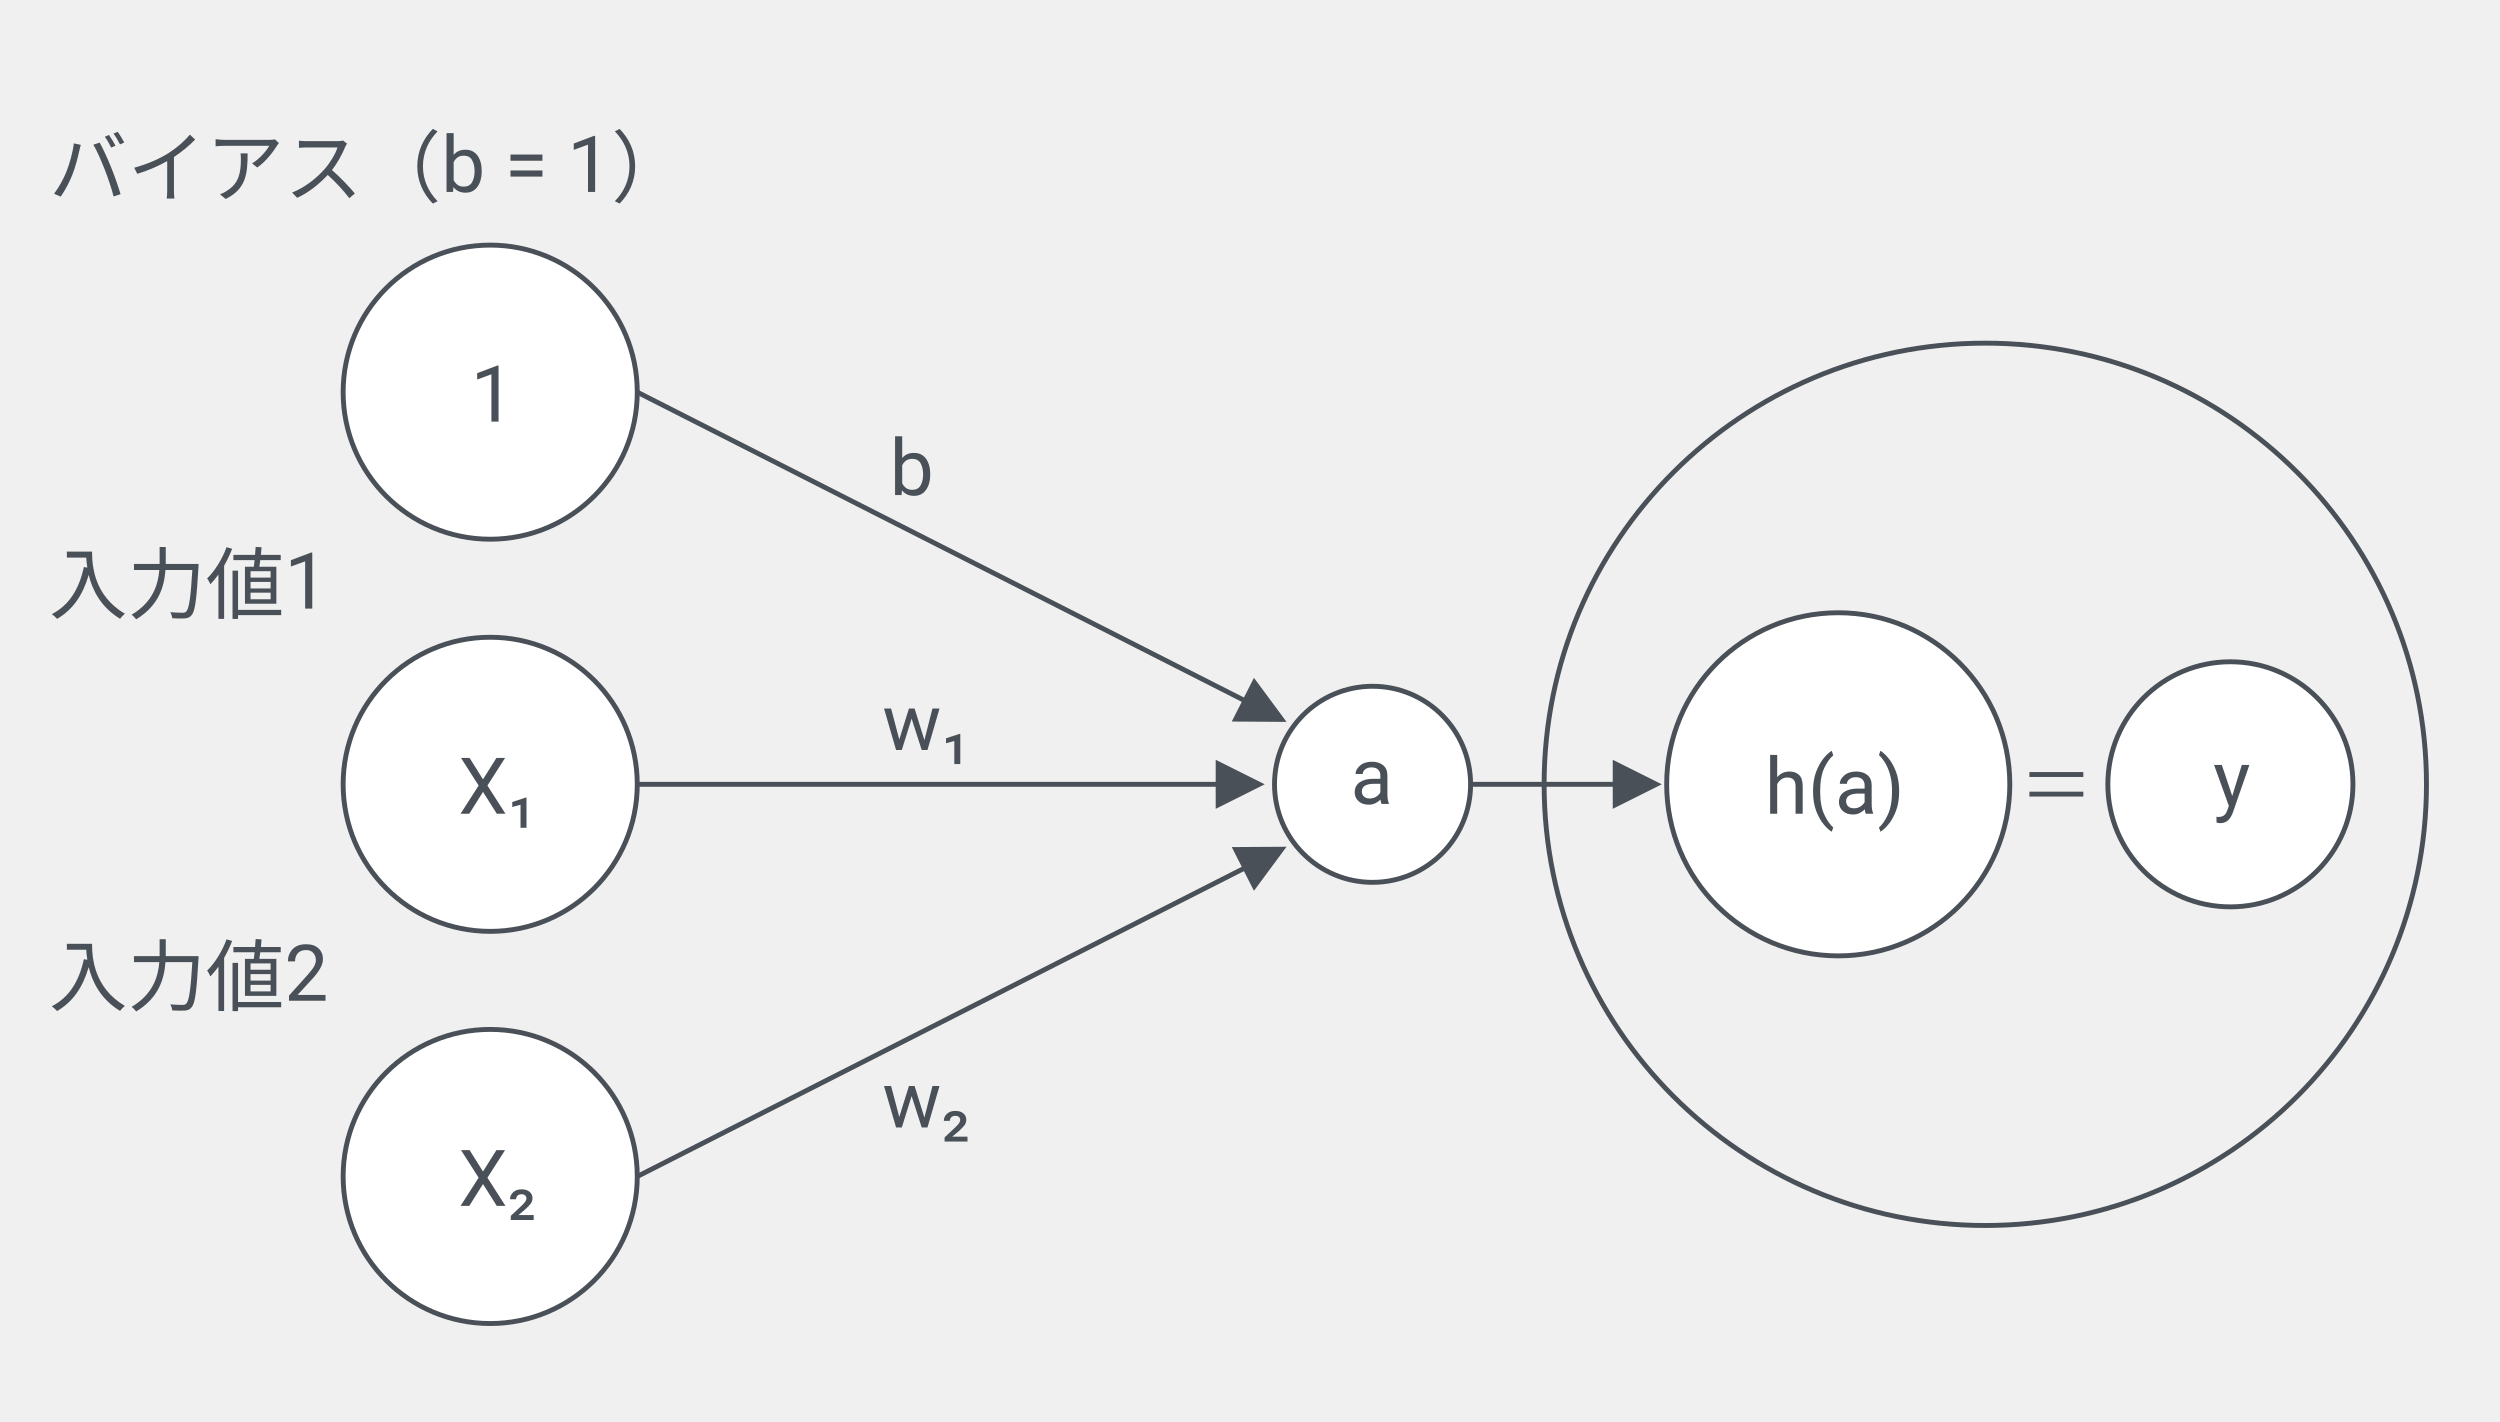
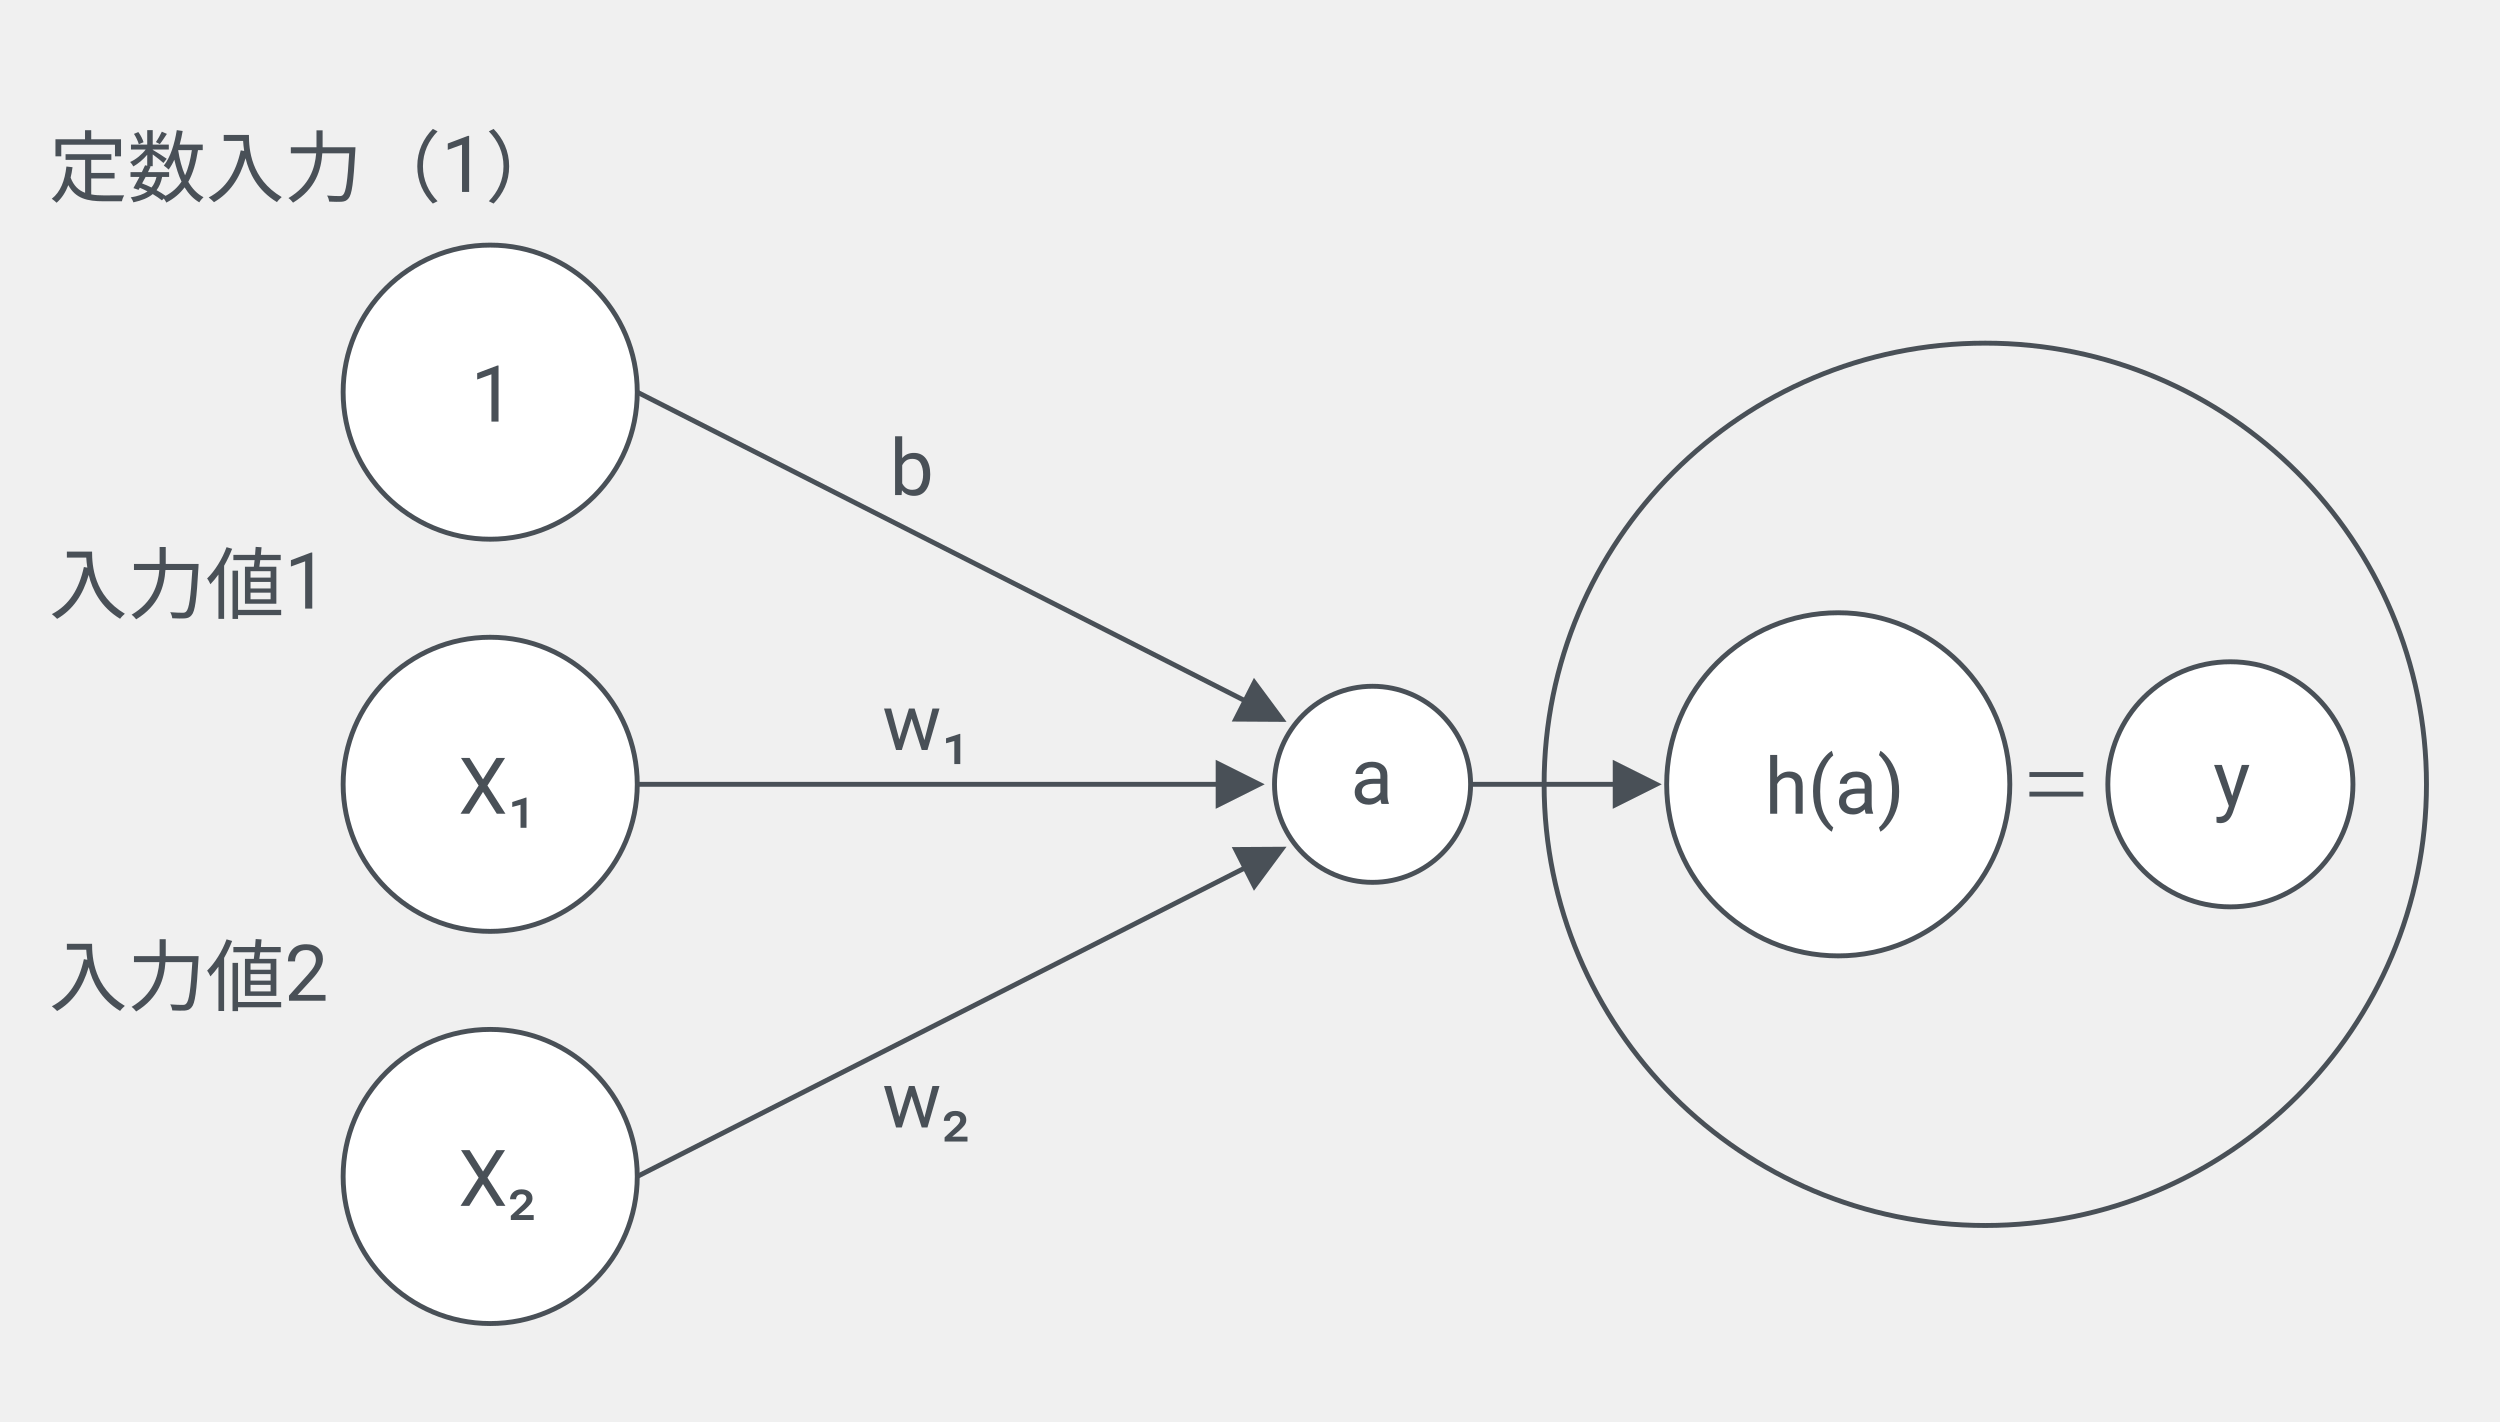
<svg xmlns="http://www.w3.org/2000/svg" viewBox="0 -30 510 290" preserveAspectRatio="xMidYMid meet" style="width: 100%; height: auto;">
  <style>
    text, foreignObject div {
      font-family: system-ui, -apple-system, "Segoe UI", Roboto, "Helvetica Neue",
                   "Noto Sans", "Liberation Sans", Arial, sans-serif,
                   "Apple Color Emoji", "Segoe UI Emoji",
                   "Segoe UI Symbol", "Noto Color Emoji";
    }
  </style>
  <defs>
    <marker id="arrow" markerWidth="10" markerHeight="10" refX="5" refY="5" orient="auto-start-reverse">
      <path d="M 0 0 L 10 5 L 0 10 z" fill="rgb(73, 80, 87)" />
    </marker>
  </defs>
  <circle cx="100" cy="50" r="30" stroke="rgb(73, 80, 87)" stroke-width="1" fill="white" />
  <text x="96" y="56" font-size="16" fill="rgb(73, 80, 87)">1</text>
-   <text x="10" y="10" font-size="16" fill="rgb(73, 80, 87)">バイアス（b = 1）</text>
+   <text x="10" y="10" font-size="16" fill="rgb(73, 80, 87)">定数入力（1）</text>
  <circle cx="100" cy="130" r="30" stroke="rgb(73, 80, 87)" stroke-width="1" fill="white" />
  <text x="93.5" y="136" font-size="16" fill="rgb(73, 80, 87)">X₁</text>
  <text x="10" y="95" font-size="16" fill="rgb(73, 80, 87)">入力値1</text>
  <circle cx="100" cy="210" r="30" stroke="rgb(73, 80, 87)" stroke-width="1" fill="white" />
  <text x="93.5" y="216" font-size="16" fill="rgb(73, 80, 87)">X₂</text>
  <text x="10" y="175" font-size="16" fill="rgb(73, 80, 87)">入力値2</text>
  <circle cx="280" cy="130" r="20" stroke="rgb(73, 80, 87)" stroke-width="1" fill="white" />
  <text x="275.5" y="134" font-size="16" fill="rgb(73, 80, 87)">a</text>
  <circle cx="375" cy="130" r="35" stroke="rgb(73, 80, 87)" stroke-width="1" fill="white" />
  <text x="360" y="136" font-size="16" fill="rgb(73, 80, 87)">h(a)</text>
  <circle cx="455" cy="130" r="25" stroke="rgb(73, 80, 87)" stroke-width="1" fill="white" />
  <text x="451.5" y="134.5" font-size="16" fill="rgb(73, 80, 87)">y</text>
  <circle cx="405" cy="130" r="90" stroke="rgb(73, 80, 87)" stroke-width="1" fill="none" />
  <line x1="130" y1="50" x2="258" y2="115" stroke="rgb(73, 80, 87)" stroke-width="1" marker-end="url(#arrow)" />
  <line x1="130" y1="130" x2="253" y2="130" stroke="rgb(73, 80, 87)" stroke-width="1" marker-end="url(#arrow)" />
  <line x1="130" y1="210" x2="258" y2="145" stroke="rgb(73, 80, 87)" stroke-width="1" marker-end="url(#arrow)" />
  <line x1="300" y1="130" x2="334" y2="130" stroke="rgb(73, 80, 87)" stroke-width="1" marker-end="url(#arrow)" />
  <line x1="414" y1="128" x2="425" y2="128" stroke="rgb(73, 80, 87)" stroke-width="1" />
  <line x1="414" y1="132" x2="425" y2="132" stroke="rgb(73, 80, 87)" stroke-width="1" />
  <text x="181.5" y="71" font-size="16" fill="rgb(73, 80, 87)">b</text>
  <text x="180" y="123" font-size="16" fill="rgb(73, 80, 87)">w₁</text>
  <text x="180" y="200" font-size="16" fill="rgb(73, 80, 87)">w₂</text>
</svg>
